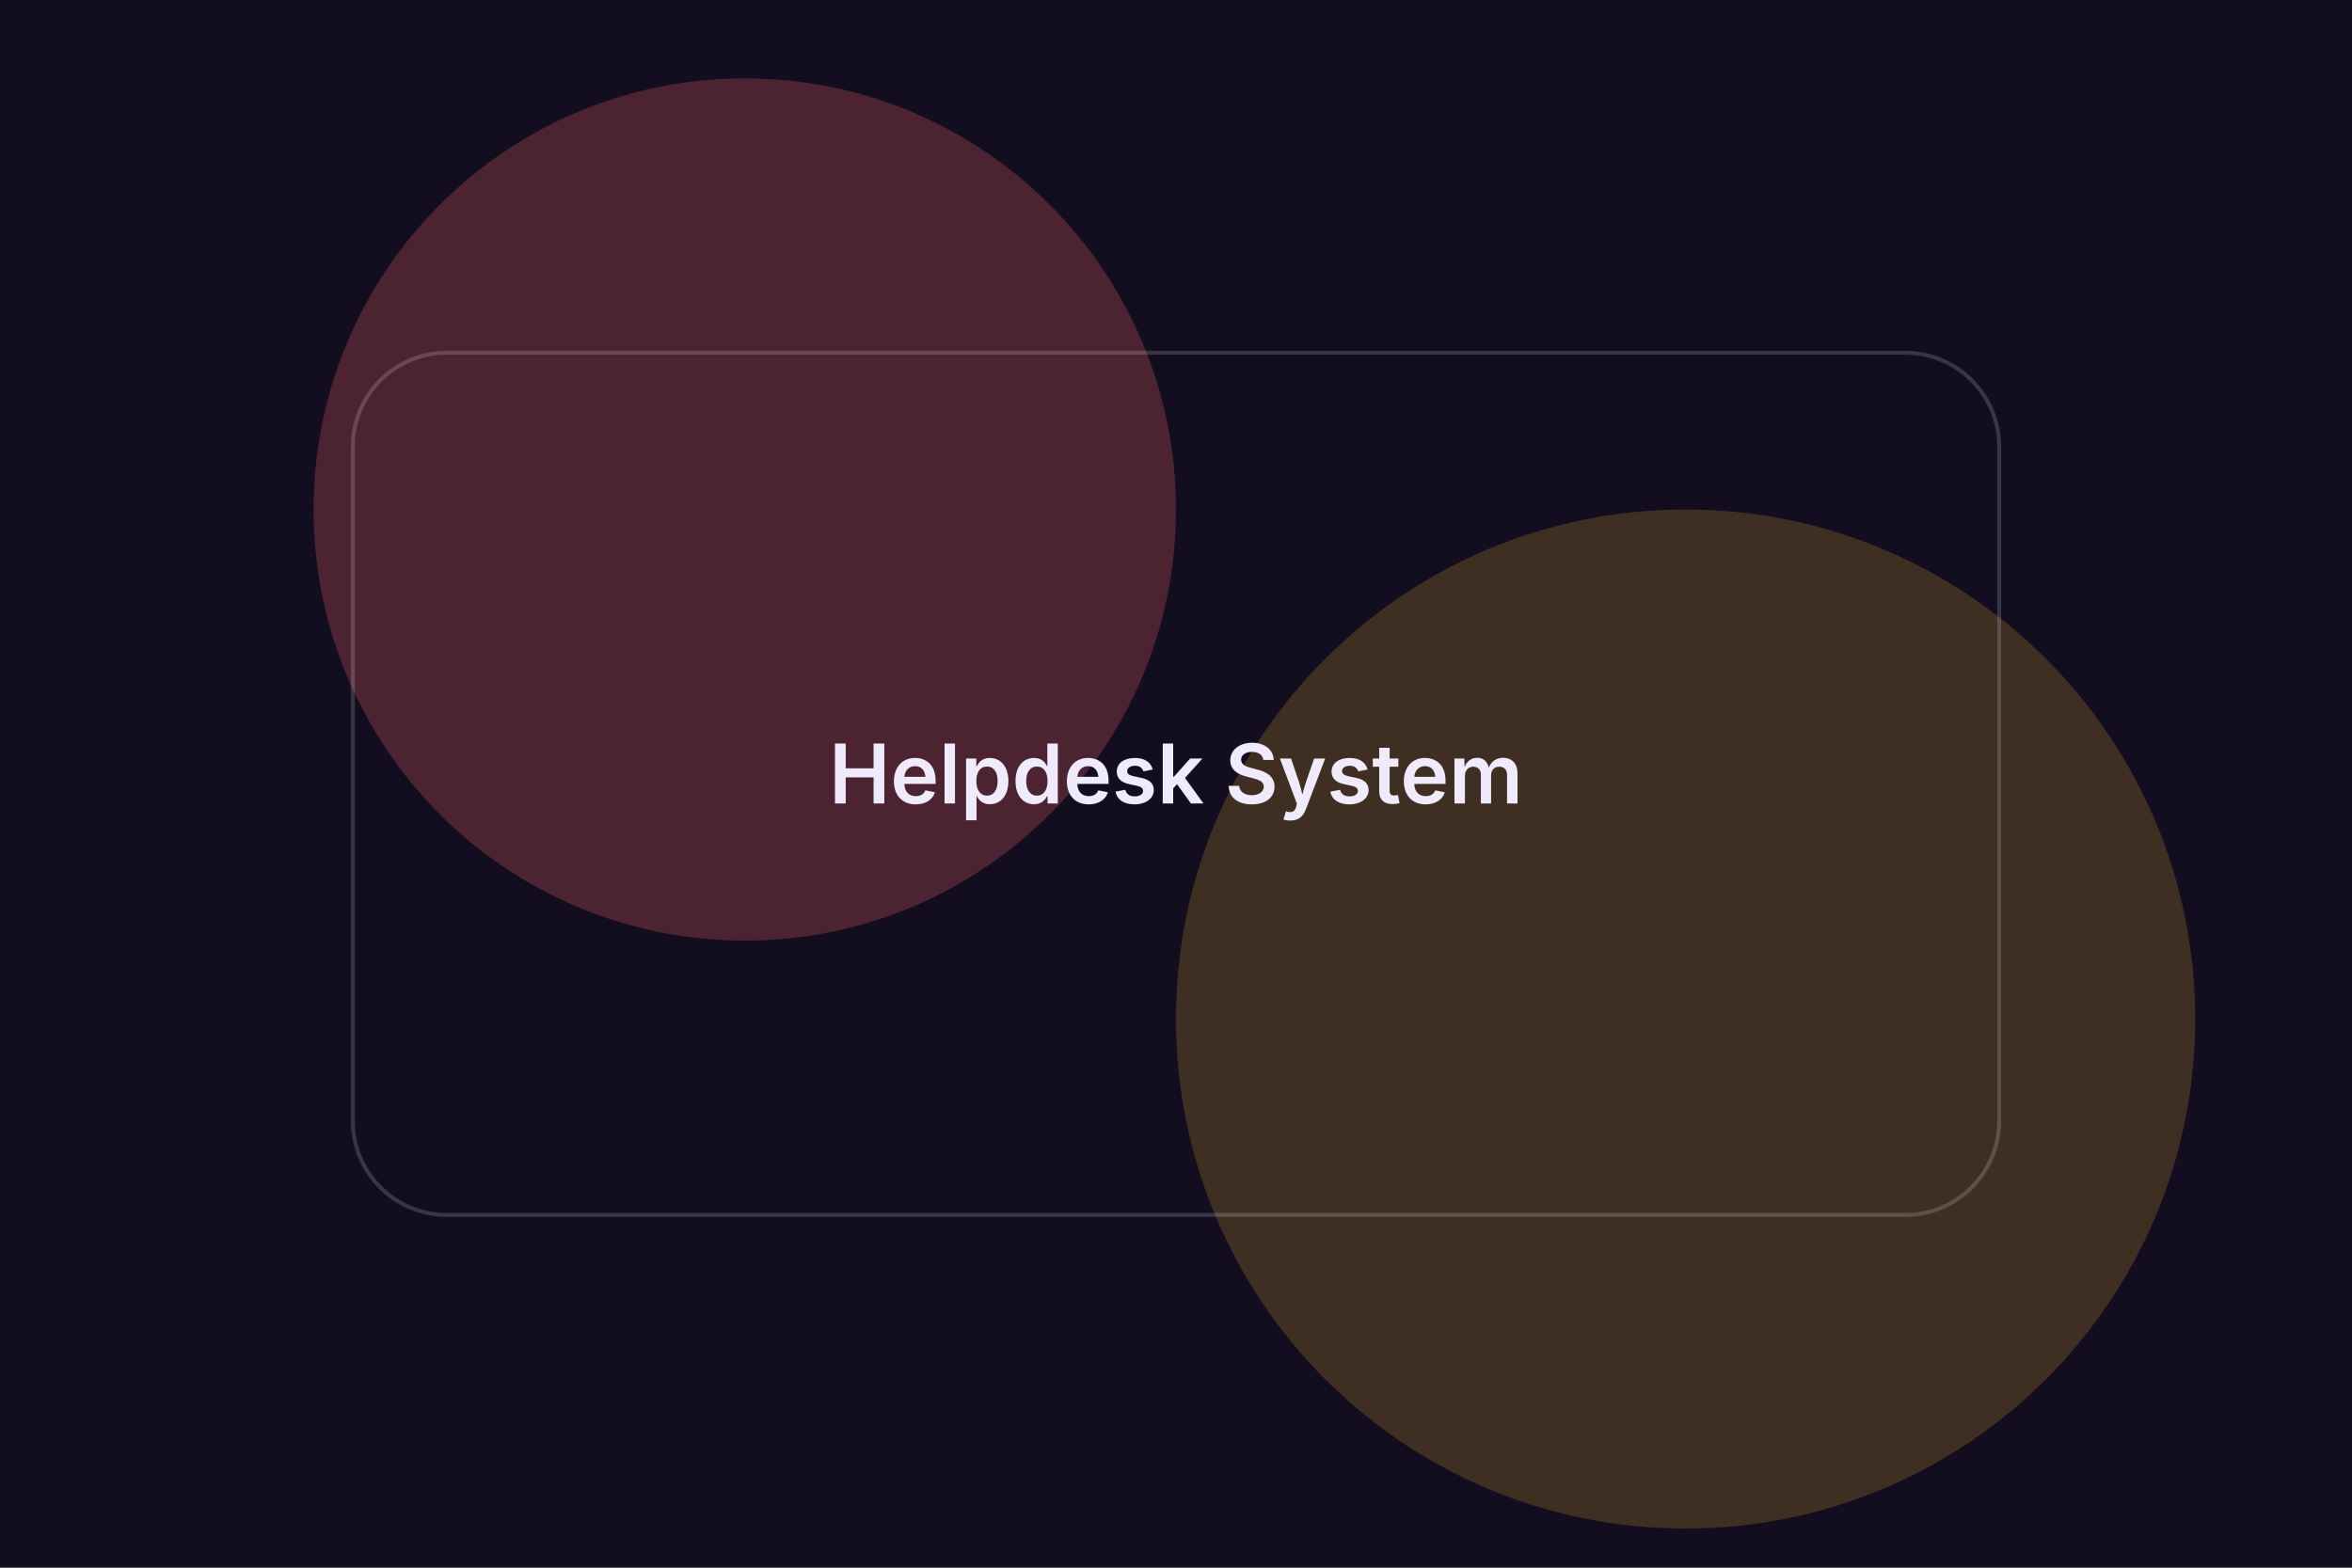
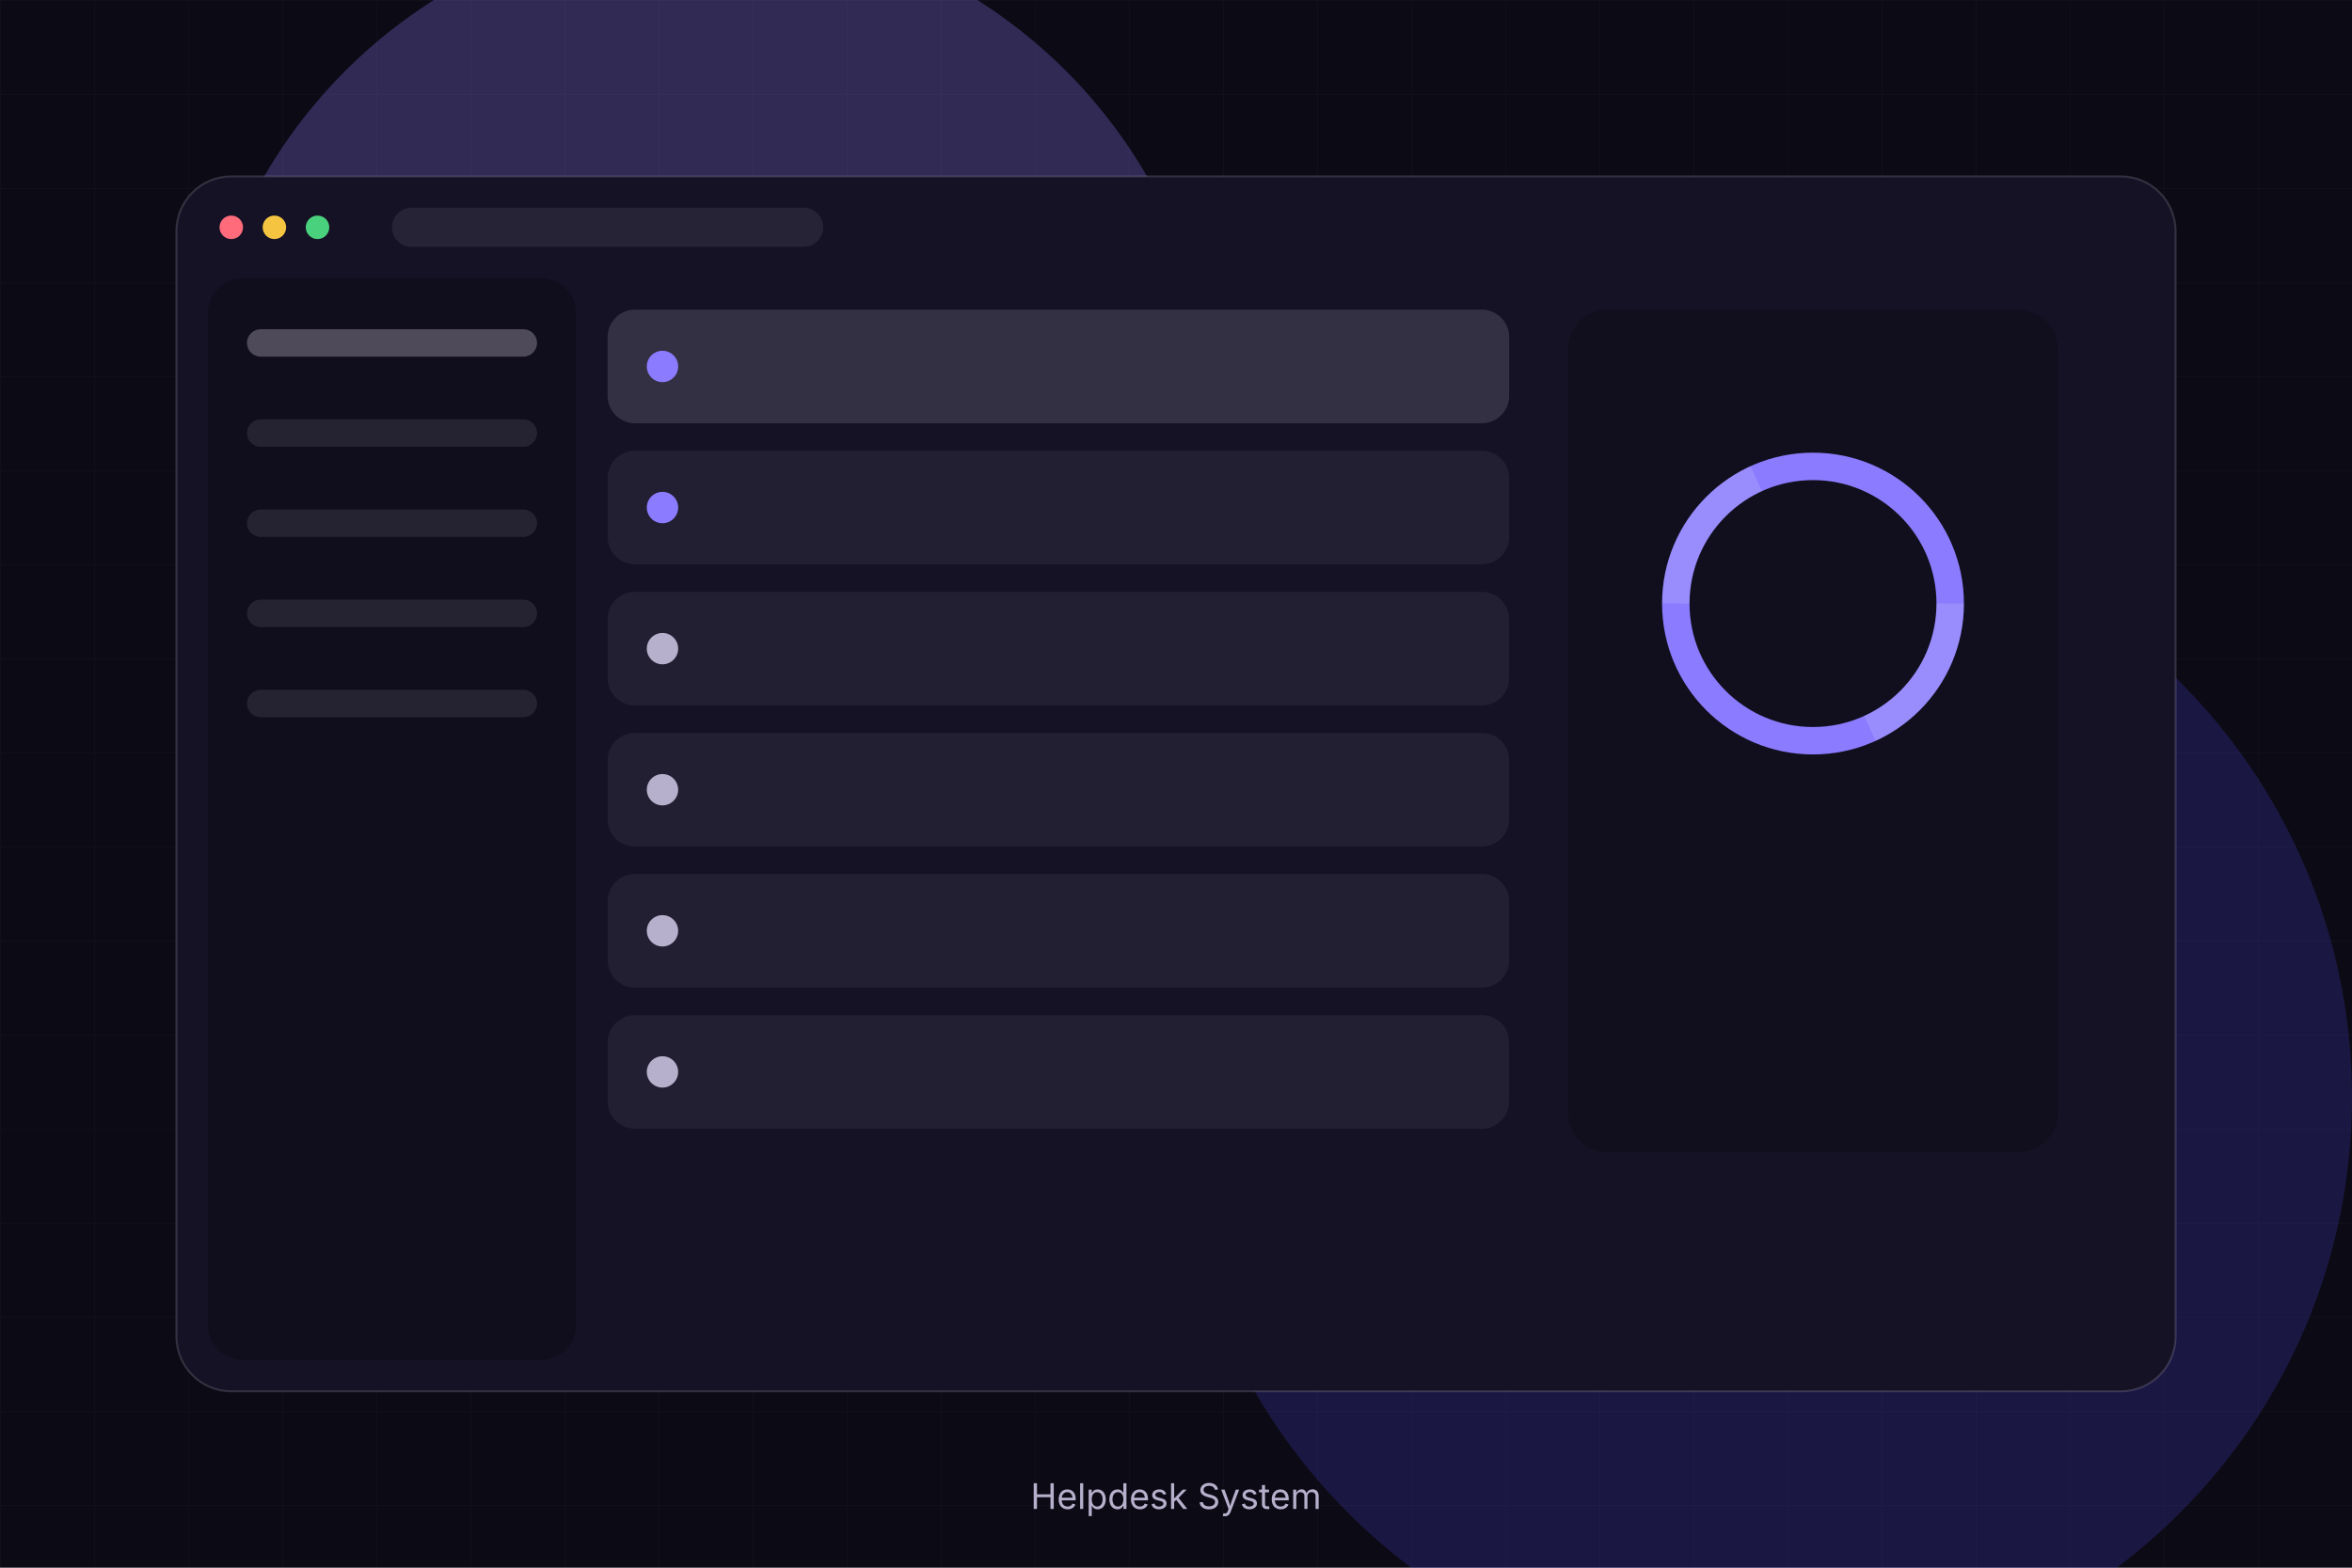
<svg xmlns="http://www.w3.org/2000/svg" viewBox="0 0 1200 800" fill="none">
-   <rect width="1200" height="800" fill="#120E1F" />
-   <circle cx="380" cy="260" r="220" fill="hsla(358,70%,62%,0.28)" />
-   <circle cx="860" cy="520" r="260" fill="hsla(38,75%,55%,0.22)" />
-   <rect x="180" y="180" width="840" height="440" rx="48" stroke="rgba(239,234,252,0.18)" stroke-width="2" />
-   <text x="600" y="410" text-anchor="middle" fill="#EFEAFC" font-family="Outfit, Inter, sans-serif" font-size="42" font-weight="600">Helpdesk System</text>
+   <rect width="1200" height="800" fill="#0C0A14" />
+   <circle cx="360" cy="220" r="260" fill="#8B7CFF" opacity="0.28" />
+   <circle cx="900" cy="560" r="300" fill="#4F46E5" opacity="0.22" />
+   <rect width="1200" height="800" fill="url(#grid)" opacity="0.35" />
+   <defs>
+     <pattern id="grid" width="48" height="48" patternUnits="userSpaceOnUse">
+       <path d="M48 0H0V48" stroke="#EFEAFC" stroke-opacity="0.06" />
+     </pattern>
+   </defs>
+   <rect x="90" y="90" width="1020" height="620" rx="28" fill="#161225" stroke="rgba(239,234,252,0.16)" />
+   <circle cx="118" cy="116" r="6" fill="#FF6B7A" />
+   <circle cx="140" cy="116" r="6" fill="#F5C542" />
+   <circle cx="162" cy="116" r="6" fill="#49D17D" />
+   <rect x="200" y="106" width="220" height="20" rx="10" fill="#EFEAFC" fill-opacity="0.08" />
+   <rect x="106" y="142" width="188" height="552" rx="18" fill="#0C0A14" fill-opacity="0.55" />
+   <rect x="126" y="168" width="148" height="14" rx="7" fill="#EFEAFC" fill-opacity="0.28" />
+   <rect x="126" y="214" width="148" height="14" rx="7" fill="#EFEAFC" fill-opacity="0.1" />
+   <rect x="126" y="260" width="148" height="14" rx="7" fill="#EFEAFC" fill-opacity="0.1" />
+   <rect x="126" y="306" width="148" height="14" rx="7" fill="#EFEAFC" fill-opacity="0.1" />
+   <rect x="126" y="352" width="148" height="14" rx="7" fill="#EFEAFC" fill-opacity="0.1" />
+   <g transform="translate(310 158)">
+     <rect x="0" y="0" width="460" height="58" rx="14" fill="#EFEAFC" fill-opacity="0.14" />
+     <circle cx="28" cy="29" r="8" fill="#8B7CFF" />
+     <rect x="0" y="72" width="460" height="58" rx="14" fill="#EFEAFC" fill-opacity="0.06" />
+     <circle cx="28" cy="101" r="8" fill="#8B7CFF" />
+     <rect x="0" y="144" width="460" height="58" rx="14" fill="#EFEAFC" fill-opacity="0.06" />
+     <circle cx="28" cy="173" r="8" fill="#B7B0CC" />
+     <rect x="0" y="216" width="460" height="58" rx="14" fill="#EFEAFC" fill-opacity="0.06" />
+     <circle cx="28" cy="245" r="8" fill="#B7B0CC" />
+     <rect x="0" y="288" width="460" height="58" rx="14" fill="#EFEAFC" fill-opacity="0.06" />
+     <circle cx="28" cy="317" r="8" fill="#B7B0CC" />
+     <rect x="0" y="360" width="460" height="58" rx="14" fill="#EFEAFC" fill-opacity="0.06" />
+     <circle cx="28" cy="389" r="8" fill="#B7B0CC" />
+     <g transform="translate(490 0)">
+       <rect width="250" height="430" rx="20" fill="#0C0A14" fill-opacity="0.4" />
+       <circle cx="125" cy="150" r="70" fill="none" stroke="#8B7CFF" stroke-width="14" />
+       <circle cx="125" cy="150" r="70" fill="none" stroke="#EFEAFC" stroke-opacity="0.15" stroke-width="14" stroke-dasharray="80 140" />
+     </g>
+   </g>
+   <text x="600" y="770" text-anchor="middle" fill="#B7B0CC" font-family="Outfit, Inter, sans-serif" font-size="18">Helpdesk System</text>
</svg>
